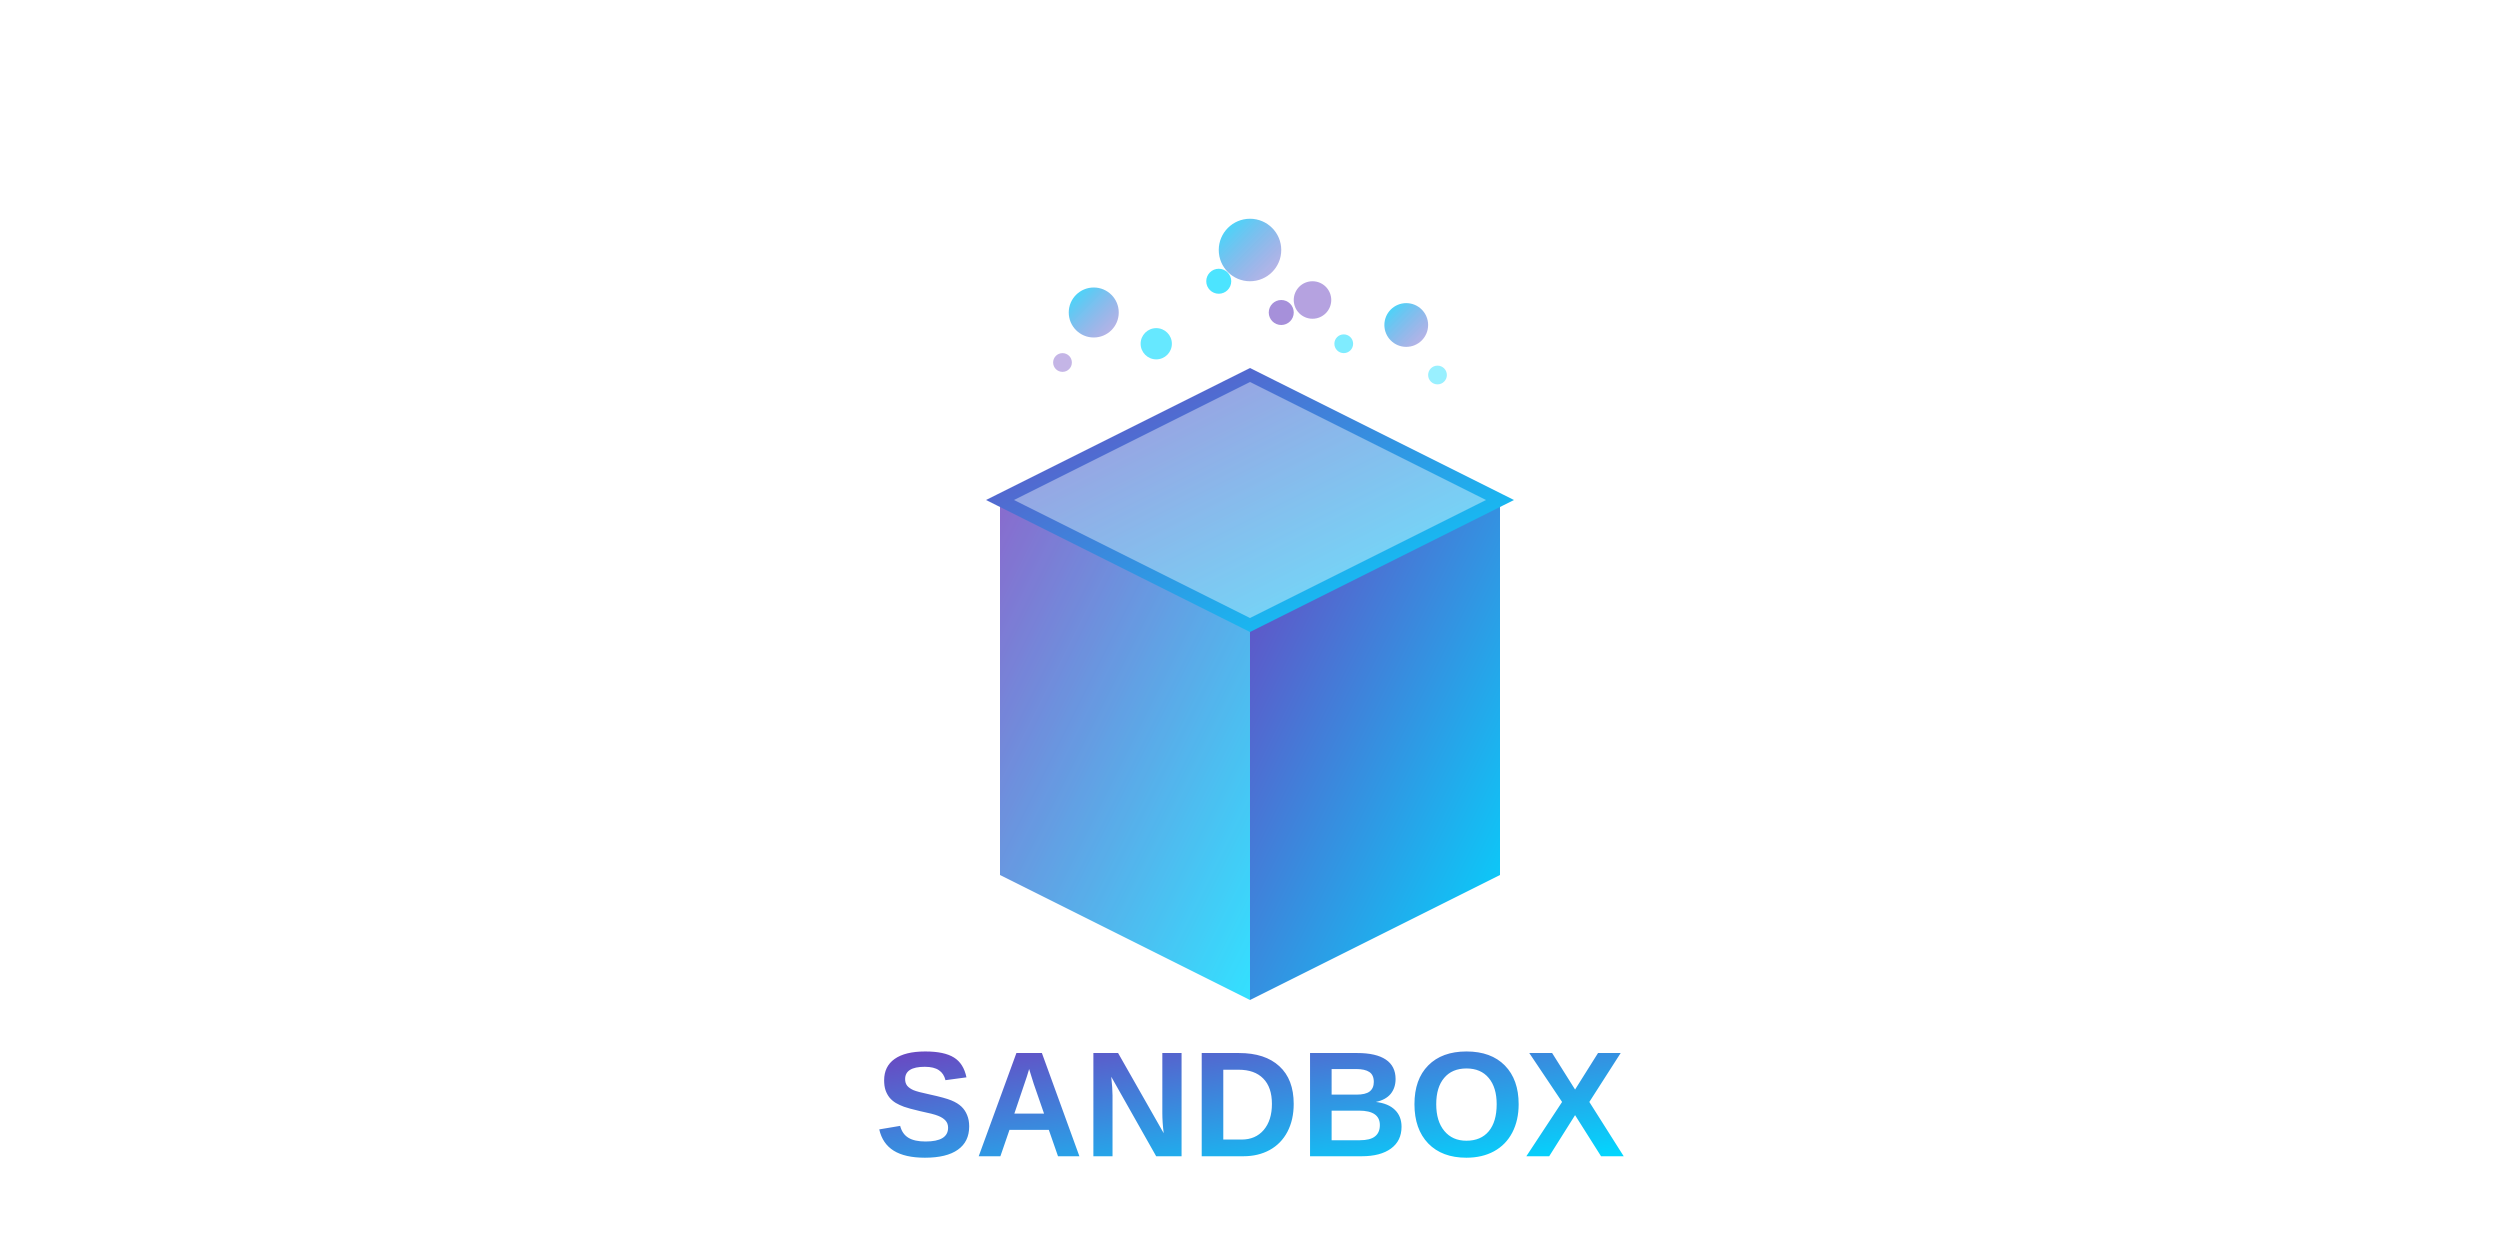
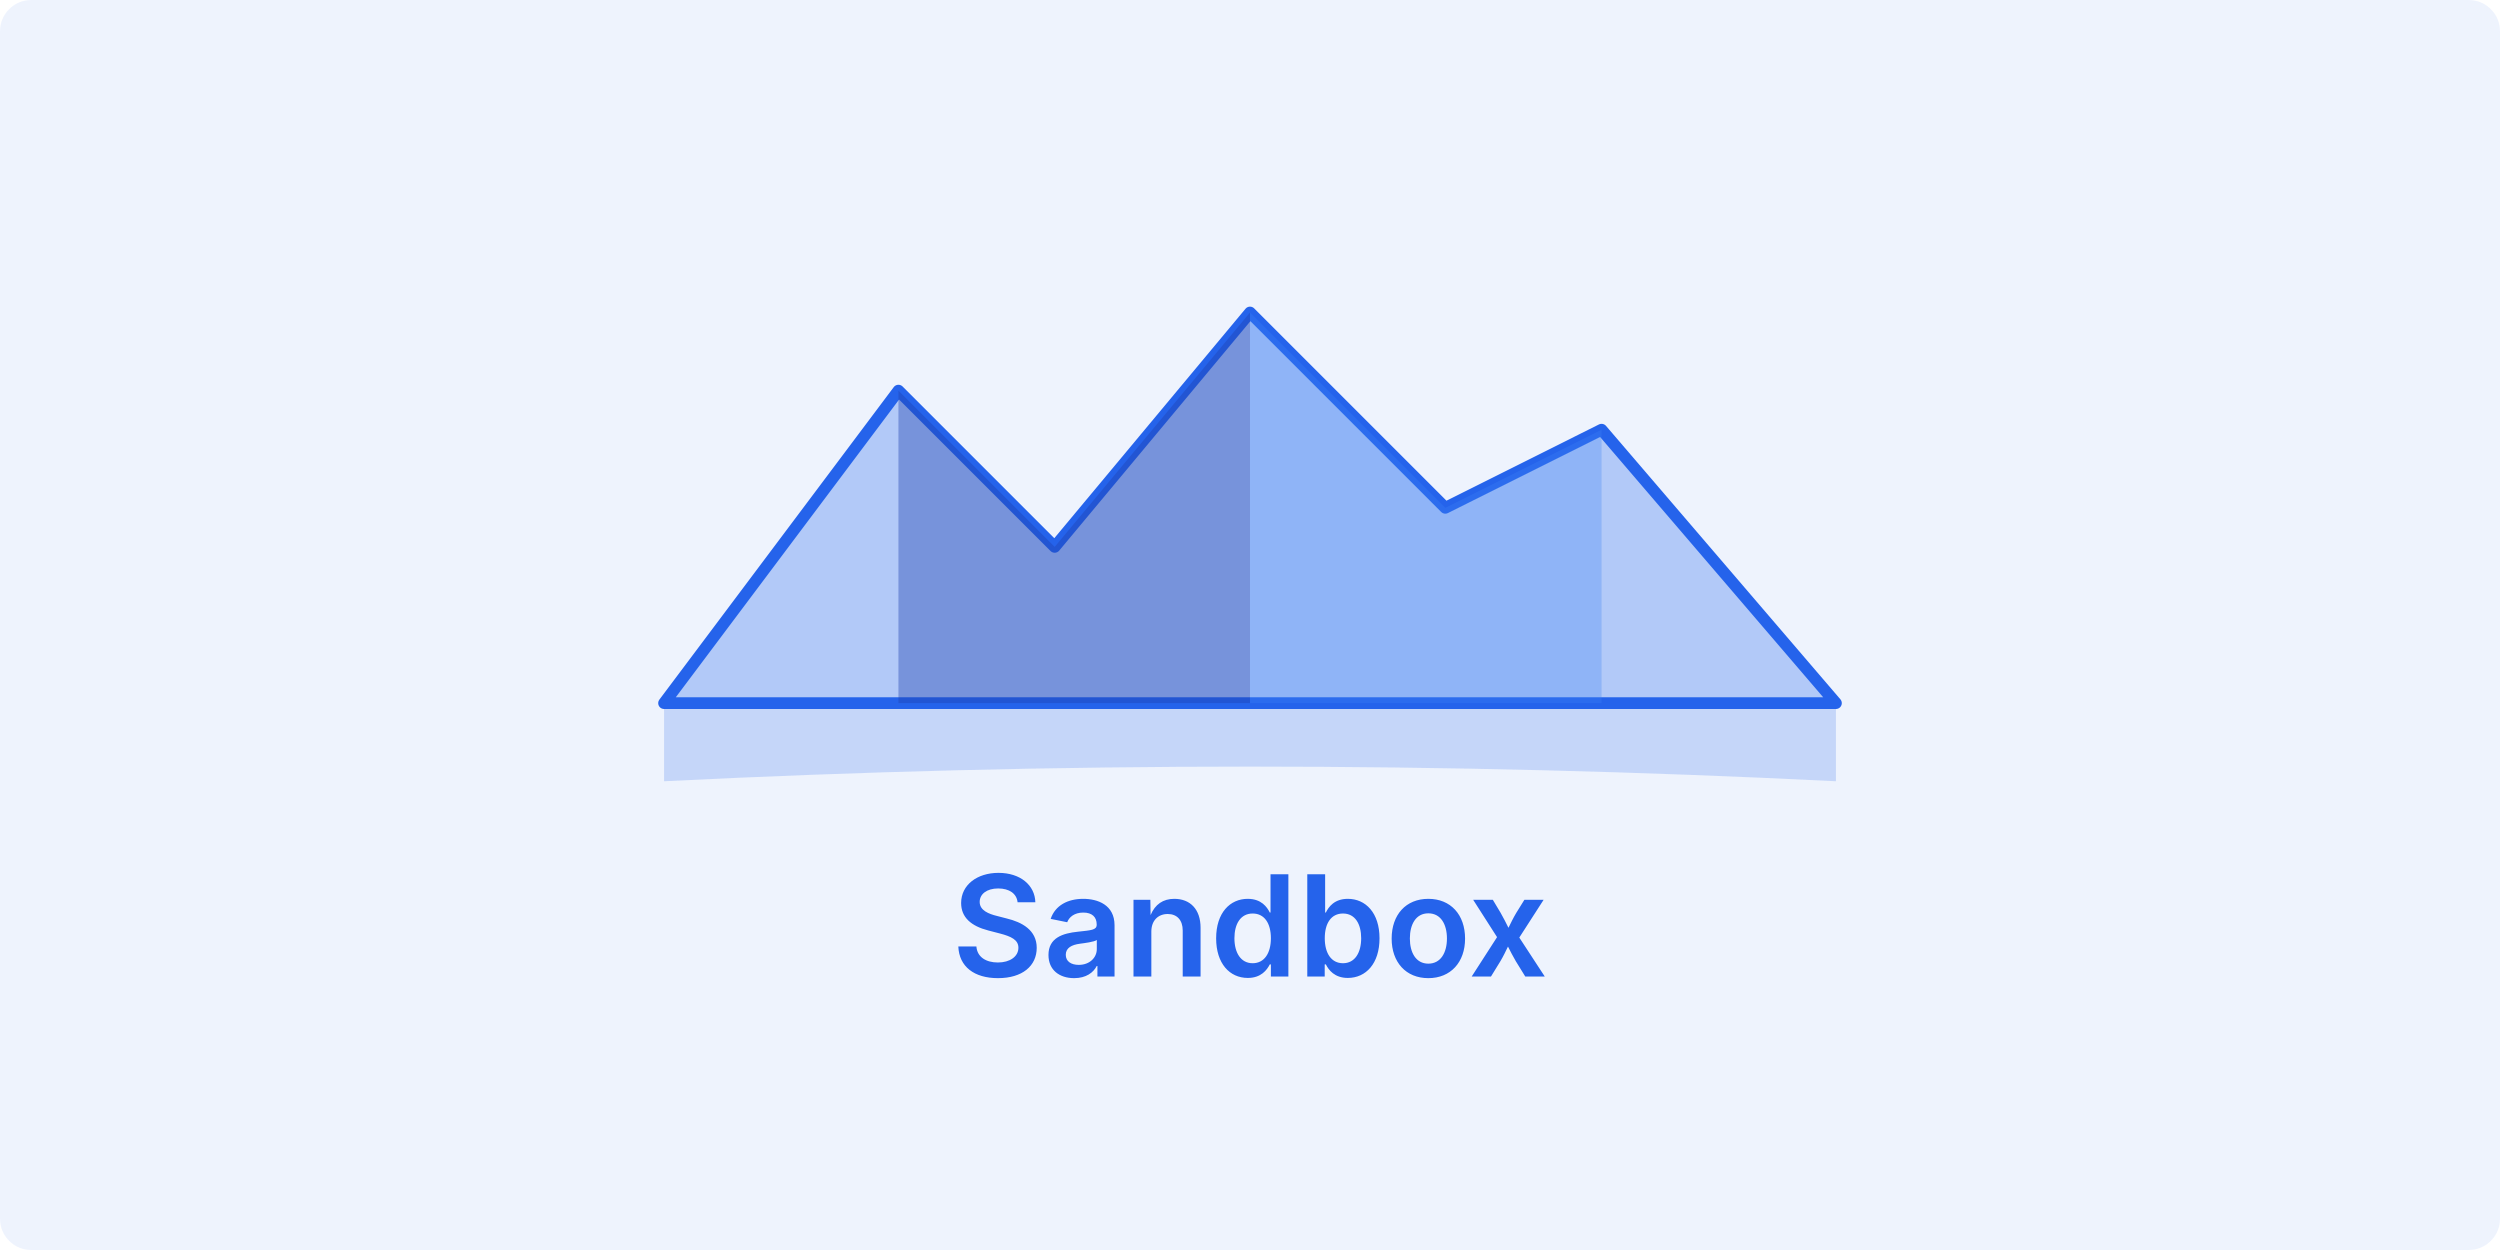
- <svg xmlns="http://www.w3.org/2000/svg" width="1280" height="640" viewBox="0 0 400 200">
-   <defs>
-     <linearGradient id="boxGradient" x1="0%" y1="0%" x2="100%" y2="100%">
-       <stop offset="0%" style="stop-color:#6B46C1;stop-opacity:1" />
-       <stop offset="100%" style="stop-color:#00D9FF;stop-opacity:1" />
-     </linearGradient>
-     <linearGradient id="particleGradient" x1="0%" y1="0%" x2="100%" y2="100%">
-       <stop offset="0%" style="stop-color:#00D9FF;stop-opacity:0.8" />
-       <stop offset="100%" style="stop-color:#6B46C1;stop-opacity:0.4" />
-     </linearGradient>
-   </defs>
-   <g transform="translate(100, 0)">
-     <g id="sandbox-box">
-       <path d="M 60 80 L 100 60 L 140 80 L 100 100 Z" fill="url(#boxGradient)" opacity="0.6" />
-       <path d="M 60 80 L 60 140 L 100 160 L 100 100 Z" fill="url(#boxGradient)" opacity="0.8" />
-       <path d="M 100 100 L 100 160 L 140 140 L 140 80 Z" fill="url(#boxGradient)" opacity="1" />
-       <path d="M 60 80 L 100 60 L 140 80 L 100 100 Z" fill="none" stroke="url(#boxGradient)" stroke-width="2" />
-     </g>
-     <g id="particles">
-       <circle cx="75" cy="50" r="4" fill="url(#particleGradient)">
-         <animate attributeName="cy" values="50;45;50" dur="2s" repeatCount="indefinite" />
-         <animate attributeName="opacity" values="0.8;1;0.8" dur="2s" repeatCount="indefinite" />
-       </circle>
-       <circle cx="100" cy="40" r="5" fill="url(#particleGradient)">
-         <animate attributeName="cy" values="40;33;40" dur="2.5s" repeatCount="indefinite" />
-         <animate attributeName="opacity" values="1;0.7;1" dur="2.5s" repeatCount="indefinite" />
-       </circle>
-       <circle cx="125" cy="52" r="3.5" fill="url(#particleGradient)">
-         <animate attributeName="cy" values="52;47;52" dur="1.8s" repeatCount="indefinite" />
-         <animate attributeName="opacity" values="0.7;1;0.7" dur="1.8s" repeatCount="indefinite" />
-       </circle>
-       <circle cx="85" cy="55" r="2.5" fill="#00D9FF" opacity="0.6">
-         <animate attributeName="cy" values="55;50;55" dur="2.2s" repeatCount="indefinite" />
-       </circle>
-       <circle cx="110" cy="48" r="3" fill="#6B46C1" opacity="0.5">
-         <animate attributeName="cy" values="48;42;48" dur="2.8s" repeatCount="indefinite" />
-       </circle>
-       <circle cx="95" cy="45" r="2" fill="#00D9FF" opacity="0.7">
-         <animate attributeName="cy" values="45;39;45" dur="2.3s" repeatCount="indefinite" />
-       </circle>
-       <circle cx="70" cy="58" r="1.5" fill="#6B46C1" opacity="0.4">
-         <animate attributeName="cy" values="58;54;58" dur="2s" repeatCount="indefinite" />
-       </circle>
-       <circle cx="115" cy="55" r="1.5" fill="#00D9FF" opacity="0.5">
-         <animate attributeName="cy" values="55;50;55" dur="2.4s" repeatCount="indefinite" />
-       </circle>
-       <circle cx="105" cy="50" r="2" fill="#6B46C1" opacity="0.6">
-         <animate attributeName="cy" values="50;45;50" dur="2.6s" repeatCount="indefinite" />
-       </circle>
-       <circle cx="130" cy="60" r="1.5" fill="#00D9FF" opacity="0.4">
-         <animate attributeName="cy" values="60;56;60" dur="1.9s" repeatCount="indefinite" />
-       </circle>
-     </g>
-     <text x="100" y="185" font-family="Arial, sans-serif" font-size="24" font-weight="bold" text-anchor="middle" fill="url(#boxGradient)">
-             SANDBOX
-         </text>
-   </g>
+ <svg xmlns="http://www.w3.org/2000/svg" viewBox="0 0 1280 640" fill="none">
+   <rect width="1280" height="640" fill="#2563eb" opacity="0.08" rx="16" />
+   <path d="M 340 360 L 460 200 L 540 280 L 640 160 L 740 260 L 820 220 L 940 360 Z" fill="#2563eb" opacity="0.3" />
+   <path d="M 340 360 L 460 200 L 540 280 L 640 160 L 740 260 L 820 220 L 940 360 Z" fill="none" stroke="#2563eb" stroke-width="6" stroke-linejoin="round" />
+   <path d="M 460 200 L 540 280 L 640 160 L 640 360 L 460 360 Z" fill="#1e40af" opacity="0.4" />
+   <path d="M 640 160 L 740 260 L 820 220 L 820 360 L 640 360 Z" fill="#3b82f6" opacity="0.3" />
+   <path d="M 340 360 L 340 400 Q 640 385, 940 400 L 940 360 Z" fill="#2563eb" opacity="0.2" />
+   <text x="640" y="500" font-family="system-ui, -apple-system, sans-serif" font-size="72" font-weight="600" fill="#2563eb" text-anchor="middle">
+     Sandbox
+   </text>
</svg>
